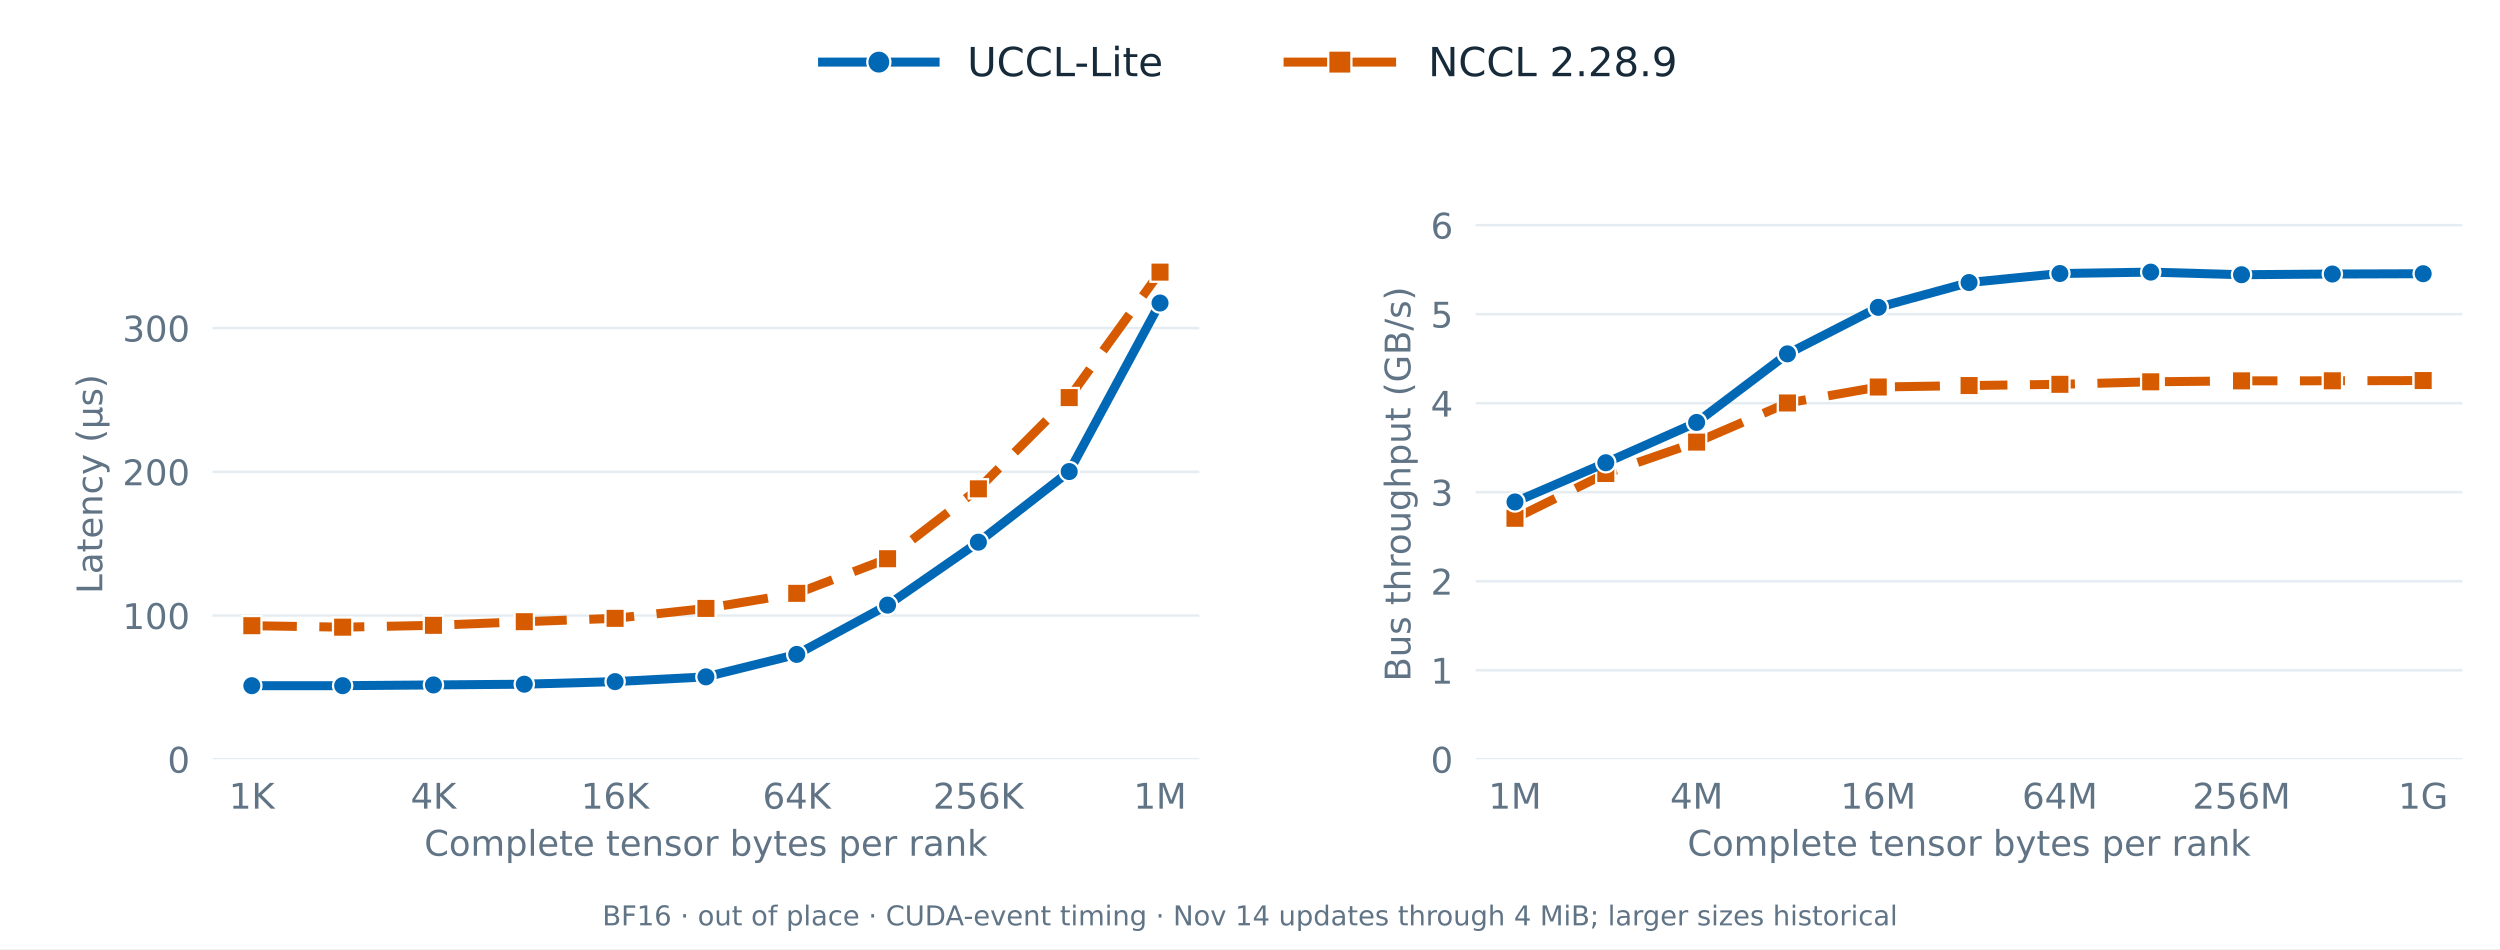
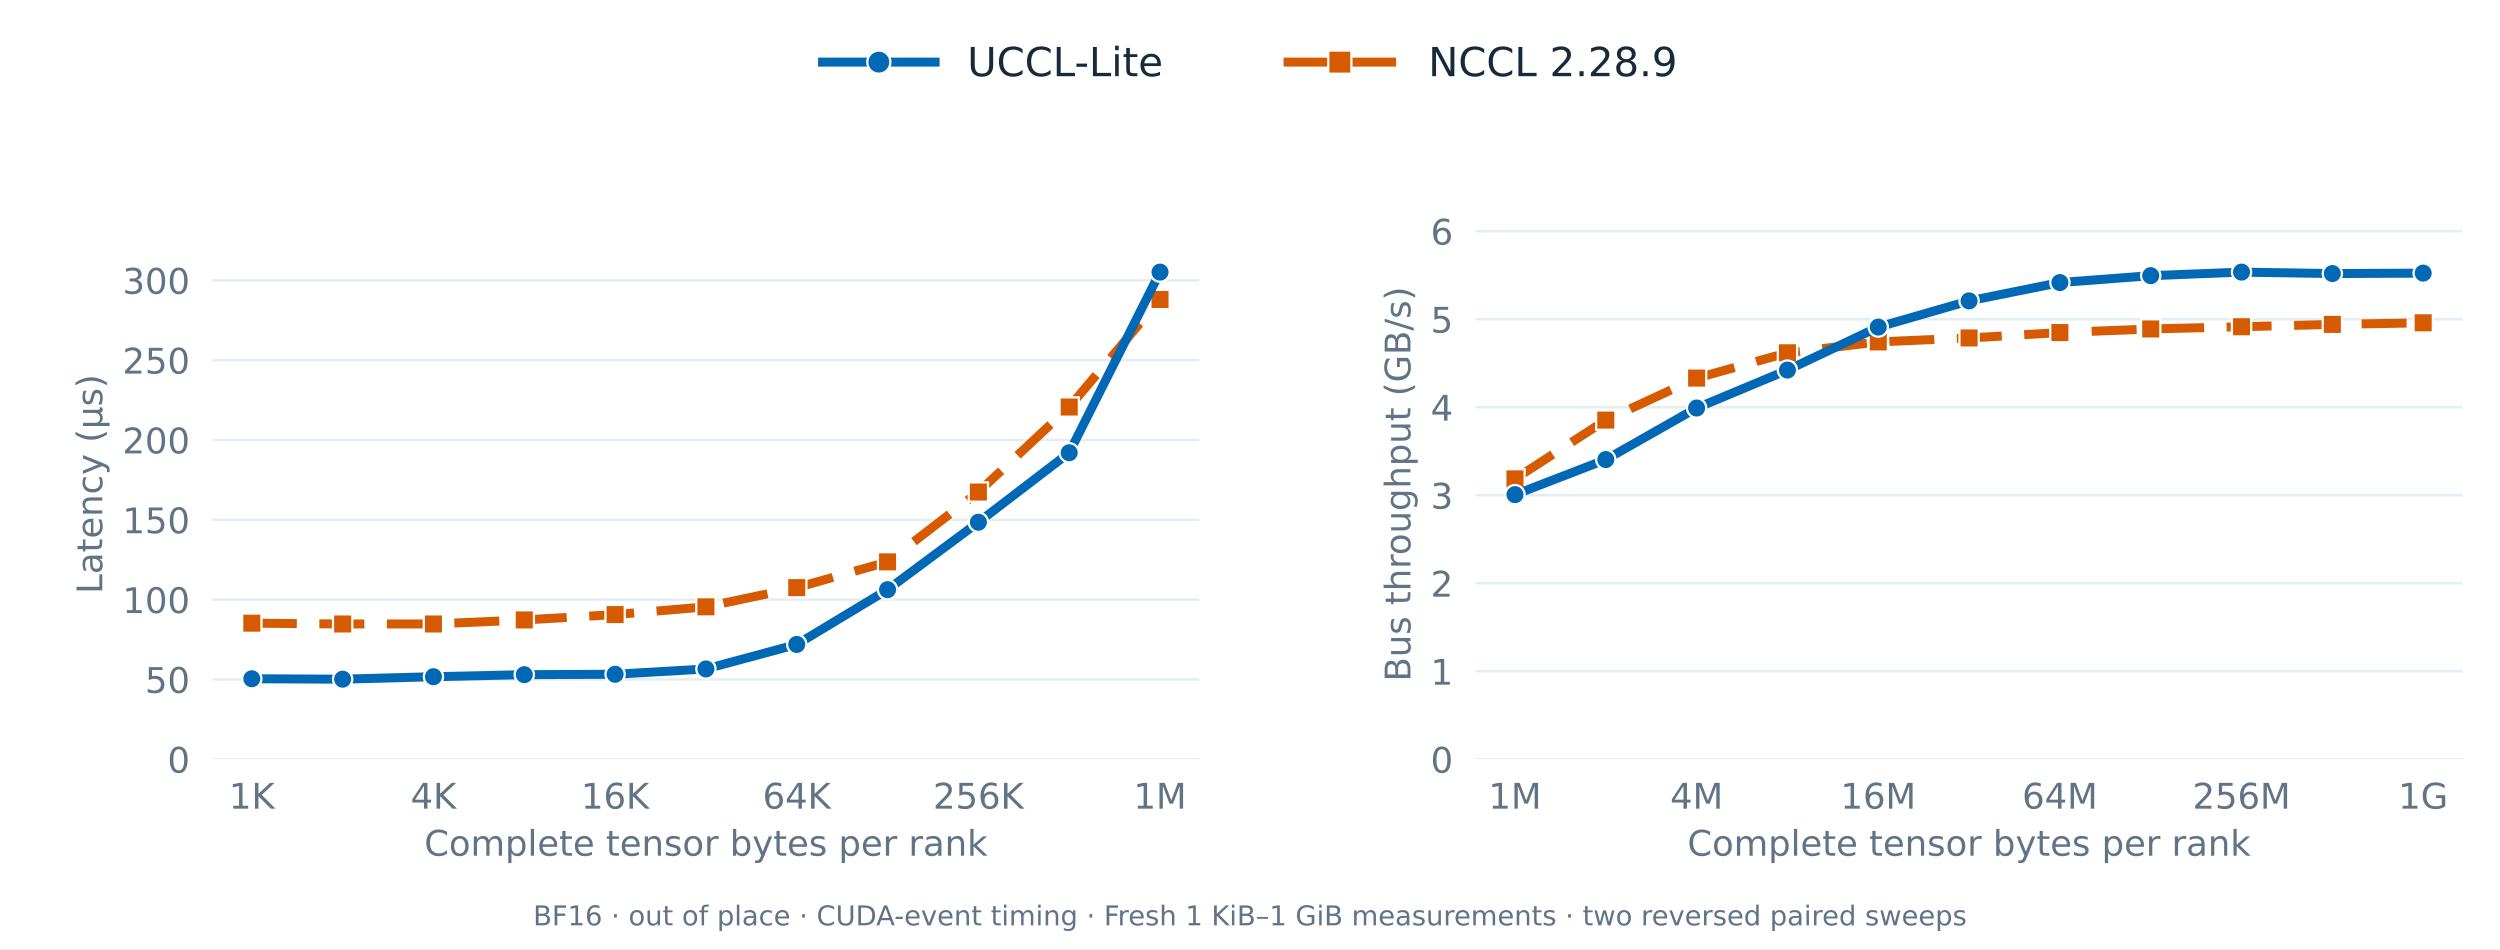
<svg xmlns="http://www.w3.org/2000/svg" xmlns:xlink="http://www.w3.org/1999/xlink" width="777.6pt" height="295.2pt" viewBox="0 0 777.6 295.2" version="1.1">
  <defs>
    <style type="text/css">*{stroke-linejoin: round; stroke-linecap: butt}</style>
  </defs>
  <g id="figure_1">
    <g id="patch_1">
      <path d="M 0 295.2 L 777.6 295.2 L 777.6 0 L 0 0 z " style="fill: #ffffff" />
    </g>
    <g id="axes_1">
      <g id="patch_2">
        <path d="M 66.096 236.16 L 373.043 236.16 L 373.043 64.944 L 66.096 64.944 z " style="fill: #ffffff" />
      </g>
      <g id="matplotlib.axis_1">
        <g id="xtick_1">
          <g id="line2d_1" />
          <g id="text_1">
            <text style="font-size: 11px; font-family: 'DejaVu Sans'; text-anchor: middle; fill: #607486" x="78.327" y="251.518" transform="rotate(-0 78.32651 251.5183)">1K</text>
          </g>
        </g>
        <g id="xtick_2">
          <g id="line2d_2" />
          <g id="text_2">
            <text style="font-size: 11px; font-family: 'DejaVu Sans'; text-anchor: middle; fill: #607486" x="134.824" y="251.518" transform="rotate(-0 134.8238 251.5183)">4K</text>
          </g>
        </g>
        <g id="xtick_3">
          <g id="line2d_3" />
          <g id="text_3">
            <text style="font-size: 11px; font-family: 'DejaVu Sans'; text-anchor: middle; fill: #607486" x="191.321" y="251.518" transform="rotate(-0 191.3211 251.5183)">16K</text>
          </g>
        </g>
        <g id="xtick_4">
          <g id="line2d_4" />
          <g id="text_4">
            <text style="font-size: 11px; font-family: 'DejaVu Sans'; text-anchor: middle; fill: #607486" x="247.818" y="251.518" transform="rotate(-0 247.8183 251.5183)">64K</text>
          </g>
        </g>
        <g id="xtick_5">
          <g id="line2d_5" />
          <g id="text_5">
            <text style="font-size: 11px; font-family: 'DejaVu Sans'; text-anchor: middle; fill: #607486" x="304.316" y="251.518" transform="rotate(-0 304.3156 251.5183)">256K</text>
          </g>
        </g>
        <g id="xtick_6">
          <g id="line2d_6" />
          <g id="text_6">
            <text style="font-size: 11px; font-family: 'DejaVu Sans'; text-anchor: middle; fill: #607486" x="360.813" y="251.518" transform="rotate(-0 360.8129 251.5183)">1M</text>
          </g>
        </g>
        <g id="text_7">
          <text style="font-size: 11px; font-family: 'DejaVu Sans'; text-anchor: middle; fill: #607486" x="219.57" y="266.164" transform="rotate(-0 219.5697 266.1642)">Complete tensor bytes per rank</text>
        </g>
      </g>
      <g id="matplotlib.axis_2">
        <g id="ytick_1">
          <g id="line2d_7">
            <path d="M 66.096 236.16 L 373.043 236.16 " clip-path="url(#pcc9501a2ec)" style="fill: none; stroke: #e6edf2; stroke-width: 0.8; stroke-linecap: square" />
          </g>
          <g id="line2d_8" />
          <g id="text_8">
            <text style="font-size: 11px; font-family: 'DejaVu Sans'; text-anchor: end; fill: #607486" x="59.096" y="240.339" transform="rotate(-0 59.096 240.3391)">0</text>
          </g>
        </g>
        <g id="ytick_2">
          <g id="line2d_9">
-             <path d="M 66.096 191.457 L 373.043 191.457 " clip-path="url(#pcc9501a2ec)" style="fill: none; stroke: #e6edf2; stroke-width: 0.8; stroke-linecap: square" />
+             <path d="M 66.096 211.333 L 373.043 211.333 " clip-path="url(#pcc9501a2ec)" style="fill: none; stroke: #e6edf2; stroke-width: 0.8; stroke-linecap: square" />
          </g>
          <g id="line2d_10" />
          <g id="text_9">
-             <text style="font-size: 11px; font-family: 'DejaVu Sans'; text-anchor: end; fill: #607486" x="59.096" y="195.636" transform="rotate(-0 59.096 195.636)">100</text>
+             <text style="font-size: 11px; font-family: 'DejaVu Sans'; text-anchor: end; fill: #607486" x="59.096" y="215.512" transform="rotate(-0 59.096 215.5124)">50</text>
          </g>
        </g>
        <g id="ytick_3">
          <g id="line2d_11">
-             <path d="M 66.096 146.754 L 373.043 146.754 " clip-path="url(#pcc9501a2ec)" style="fill: none; stroke: #e6edf2; stroke-width: 0.8; stroke-linecap: square" />
+             <path d="M 66.096 186.507 L 373.043 186.507 " clip-path="url(#pcc9501a2ec)" style="fill: none; stroke: #e6edf2; stroke-width: 0.8; stroke-linecap: square" />
          </g>
          <g id="line2d_12" />
          <g id="text_10">
-             <text style="font-size: 11px; font-family: 'DejaVu Sans'; text-anchor: end; fill: #607486" x="59.096" y="150.933" transform="rotate(-0 59.096 150.9329)">200</text>
+             <text style="font-size: 11px; font-family: 'DejaVu Sans'; text-anchor: end; fill: #607486" x="59.096" y="190.686" transform="rotate(-0 59.096 190.6857)">100</text>
          </g>
        </g>
        <g id="ytick_4">
          <g id="line2d_13">
-             <path d="M 66.096 102.051 L 373.043 102.051 " clip-path="url(#pcc9501a2ec)" style="fill: none; stroke: #e6edf2; stroke-width: 0.8; stroke-linecap: square" />
+             <path d="M 66.096 161.68 L 373.043 161.68 " clip-path="url(#pcc9501a2ec)" style="fill: none; stroke: #e6edf2; stroke-width: 0.8; stroke-linecap: square" />
          </g>
          <g id="line2d_14" />
          <g id="text_11">
-             <text style="font-size: 11px; font-family: 'DejaVu Sans'; text-anchor: end; fill: #607486" x="59.096" y="106.23" transform="rotate(-0 59.096 106.2297)">300</text>
-           </g>
-         </g>
-         <g id="text_12">
+             <text style="font-size: 11px; font-family: 'DejaVu Sans'; text-anchor: end; fill: #607486" x="59.096" y="165.859" transform="rotate(-0 59.096 165.8589)">150</text>
+           </g>
+         </g>
+         <g id="ytick_5">
+           <g id="line2d_15">
+             <path d="M 66.096 136.853 L 373.043 136.853 " clip-path="url(#pcc9501a2ec)" style="fill: none; stroke: #e6edf2; stroke-width: 0.8; stroke-linecap: square" />
+           </g>
+           <g id="line2d_16" />
+           <g id="text_12">
+             <text style="font-size: 11px; font-family: 'DejaVu Sans'; text-anchor: end; fill: #607486" x="59.096" y="141.032" transform="rotate(-0 59.096 141.0322)">200</text>
+           </g>
+         </g>
+         <g id="ytick_6">
+           <g id="line2d_17">
+             <path d="M 66.096 112.026 L 373.043 112.026 " clip-path="url(#pcc9501a2ec)" style="fill: none; stroke: #e6edf2; stroke-width: 0.8; stroke-linecap: square" />
+           </g>
+           <g id="line2d_18" />
+           <g id="text_13">
+             <text style="font-size: 11px; font-family: 'DejaVu Sans'; text-anchor: end; fill: #607486" x="59.096" y="116.205" transform="rotate(-0 59.096 116.2054)">250</text>
+           </g>
+         </g>
+         <g id="ytick_7">
+           <g id="line2d_19">
+             <path d="M 66.096 87.2 L 373.043 87.2 " clip-path="url(#pcc9501a2ec)" style="fill: none; stroke: #e6edf2; stroke-width: 0.8; stroke-linecap: square" />
+           </g>
+           <g id="line2d_20" />
+           <g id="text_14">
+             <text style="font-size: 11px; font-family: 'DejaVu Sans'; text-anchor: end; fill: #607486" x="59.096" y="91.379" transform="rotate(-0 59.096 91.3787)">300</text>
+           </g>
+         </g>
+         <g id="text_15">
          <text style="font-size: 11px; font-family: 'DejaVu Sans'; text-anchor: middle; fill: #607486" x="31.812" y="150.552" transform="rotate(-90 31.81209 150.552)">Latency (µs)</text>
        </g>
      </g>
-       <g id="line2d_15">
-         <path d="M 78.327 194.618 L 106.575 195.076 L 134.824 194.504 L 163.072 193.37 L 191.321 192.329 L 219.57 189.24 L 247.818 184.555 L 276.067 173.79 L 304.316 152.047 L 332.564 123.665 L 360.813 84.641 " clip-path="url(#pcc9501a2ec)" style="fill: none; stroke-dasharray: 14,7; stroke-dashoffset: 0; stroke: #d65a00; stroke-width: 2.8" />
+       <g id="line2d_21">
+         <path d="M 78.327 193.831 L 106.575 194.086 L 134.824 194.086 L 163.072 192.822 L 191.321 191.162 L 219.57 188.747 L 247.818 182.773 L 276.067 174.764 L 304.316 153.044 L 332.564 126.597 L 360.813 93.158 " clip-path="url(#pcc9501a2ec)" style="fill: none; stroke-dasharray: 14,7; stroke-dashoffset: 0; stroke: #d65a00; stroke-width: 2.8" />
        <defs>
          <path id="mbd1e659322" d="M -3 3 L 3 3 L 3 -3 L -3 -3 z " style="stroke: #ffffff; stroke-width: 0.7; stroke-linejoin: miter" />
        </defs>
        <g clip-path="url(#pcc9501a2ec)">
-           <use xlink:href="#mbd1e659322" x="78.327" y="194.618" style="fill: #d65a00; stroke: #ffffff; stroke-width: 0.7; stroke-linejoin: miter" />
-           <use xlink:href="#mbd1e659322" x="106.575" y="195.076" style="fill: #d65a00; stroke: #ffffff; stroke-width: 0.7; stroke-linejoin: miter" />
-           <use xlink:href="#mbd1e659322" x="134.824" y="194.504" style="fill: #d65a00; stroke: #ffffff; stroke-width: 0.7; stroke-linejoin: miter" />
-           <use xlink:href="#mbd1e659322" x="163.072" y="193.37" style="fill: #d65a00; stroke: #ffffff; stroke-width: 0.7; stroke-linejoin: miter" />
-           <use xlink:href="#mbd1e659322" x="191.321" y="192.329" style="fill: #d65a00; stroke: #ffffff; stroke-width: 0.7; stroke-linejoin: miter" />
-           <use xlink:href="#mbd1e659322" x="219.57" y="189.24" style="fill: #d65a00; stroke: #ffffff; stroke-width: 0.7; stroke-linejoin: miter" />
-           <use xlink:href="#mbd1e659322" x="247.818" y="184.555" style="fill: #d65a00; stroke: #ffffff; stroke-width: 0.7; stroke-linejoin: miter" />
-           <use xlink:href="#mbd1e659322" x="276.067" y="173.79" style="fill: #d65a00; stroke: #ffffff; stroke-width: 0.7; stroke-linejoin: miter" />
-           <use xlink:href="#mbd1e659322" x="304.316" y="152.047" style="fill: #d65a00; stroke: #ffffff; stroke-width: 0.7; stroke-linejoin: miter" />
-           <use xlink:href="#mbd1e659322" x="332.564" y="123.665" style="fill: #d65a00; stroke: #ffffff; stroke-width: 0.7; stroke-linejoin: miter" />
-           <use xlink:href="#mbd1e659322" x="360.813" y="84.641" style="fill: #d65a00; stroke: #ffffff; stroke-width: 0.7; stroke-linejoin: miter" />
-         </g>
-       </g>
-       <g id="line2d_16">
-         <path d="M 78.327 213.276 L 106.575 213.272 L 134.824 213.043 L 163.072 212.814 L 191.321 212.013 L 219.57 210.525 L 247.818 203.545 L 276.067 188.213 L 304.316 168.64 L 332.564 146.671 L 360.813 94.254 " clip-path="url(#pcc9501a2ec)" style="fill: none; stroke: #0068b5; stroke-width: 2.8; stroke-linecap: square" />
+           <use xlink:href="#mbd1e659322" x="78.327" y="193.831" style="fill: #d65a00; stroke: #ffffff; stroke-width: 0.7; stroke-linejoin: miter" />
+           <use xlink:href="#mbd1e659322" x="106.575" y="194.086" style="fill: #d65a00; stroke: #ffffff; stroke-width: 0.7; stroke-linejoin: miter" />
+           <use xlink:href="#mbd1e659322" x="134.824" y="194.086" style="fill: #d65a00; stroke: #ffffff; stroke-width: 0.7; stroke-linejoin: miter" />
+           <use xlink:href="#mbd1e659322" x="163.072" y="192.822" style="fill: #d65a00; stroke: #ffffff; stroke-width: 0.7; stroke-linejoin: miter" />
+           <use xlink:href="#mbd1e659322" x="191.321" y="191.162" style="fill: #d65a00; stroke: #ffffff; stroke-width: 0.7; stroke-linejoin: miter" />
+           <use xlink:href="#mbd1e659322" x="219.57" y="188.747" style="fill: #d65a00; stroke: #ffffff; stroke-width: 0.7; stroke-linejoin: miter" />
+           <use xlink:href="#mbd1e659322" x="247.818" y="182.773" style="fill: #d65a00; stroke: #ffffff; stroke-width: 0.7; stroke-linejoin: miter" />
+           <use xlink:href="#mbd1e659322" x="276.067" y="174.764" style="fill: #d65a00; stroke: #ffffff; stroke-width: 0.7; stroke-linejoin: miter" />
+           <use xlink:href="#mbd1e659322" x="304.316" y="153.044" style="fill: #d65a00; stroke: #ffffff; stroke-width: 0.7; stroke-linejoin: miter" />
+           <use xlink:href="#mbd1e659322" x="332.564" y="126.597" style="fill: #d65a00; stroke: #ffffff; stroke-width: 0.7; stroke-linejoin: miter" />
+           <use xlink:href="#mbd1e659322" x="360.813" y="93.158" style="fill: #d65a00; stroke: #ffffff; stroke-width: 0.7; stroke-linejoin: miter" />
+         </g>
+       </g>
+       <g id="line2d_22">
+         <path d="M 78.327 211.119 L 106.575 211.254 L 134.824 210.483 L 163.072 209.848 L 191.321 209.724 L 219.57 208.068 L 247.818 200.441 L 276.067 183.408 L 304.316 162.435 L 332.564 140.825 L 360.813 84.641 " clip-path="url(#pcc9501a2ec)" style="fill: none; stroke: #0068b5; stroke-width: 2.8; stroke-linecap: square" />
        <defs>
          <path id="me8a90994ab" d="M 0 3 C 0.796 3 1.559 2.684 2.121 2.121 C 2.684 1.559 3 0.796 3 0 C 3 -0.796 2.684 -1.559 2.121 -2.121 C 1.559 -2.684 0.796 -3 0 -3 C -0.796 -3 -1.559 -2.684 -2.121 -2.121 C -2.684 -1.559 -3 -0.796 -3 0 C -3 0.796 -2.684 1.559 -2.121 2.121 C -1.559 2.684 -0.796 3 0 3 z " style="stroke: #ffffff; stroke-width: 0.7" />
        </defs>
        <g clip-path="url(#pcc9501a2ec)">
-           <use xlink:href="#me8a90994ab" x="78.327" y="213.276" style="fill: #0068b5; stroke: #ffffff; stroke-width: 0.7" />
-           <use xlink:href="#me8a90994ab" x="106.575" y="213.272" style="fill: #0068b5; stroke: #ffffff; stroke-width: 0.7" />
-           <use xlink:href="#me8a90994ab" x="134.824" y="213.043" style="fill: #0068b5; stroke: #ffffff; stroke-width: 0.7" />
-           <use xlink:href="#me8a90994ab" x="163.072" y="212.814" style="fill: #0068b5; stroke: #ffffff; stroke-width: 0.7" />
-           <use xlink:href="#me8a90994ab" x="191.321" y="212.013" style="fill: #0068b5; stroke: #ffffff; stroke-width: 0.7" />
-           <use xlink:href="#me8a90994ab" x="219.57" y="210.525" style="fill: #0068b5; stroke: #ffffff; stroke-width: 0.7" />
-           <use xlink:href="#me8a90994ab" x="247.818" y="203.545" style="fill: #0068b5; stroke: #ffffff; stroke-width: 0.7" />
-           <use xlink:href="#me8a90994ab" x="276.067" y="188.213" style="fill: #0068b5; stroke: #ffffff; stroke-width: 0.7" />
-           <use xlink:href="#me8a90994ab" x="304.316" y="168.64" style="fill: #0068b5; stroke: #ffffff; stroke-width: 0.7" />
-           <use xlink:href="#me8a90994ab" x="332.564" y="146.671" style="fill: #0068b5; stroke: #ffffff; stroke-width: 0.7" />
-           <use xlink:href="#me8a90994ab" x="360.813" y="94.254" style="fill: #0068b5; stroke: #ffffff; stroke-width: 0.7" />
+           <use xlink:href="#me8a90994ab" x="78.327" y="211.119" style="fill: #0068b5; stroke: #ffffff; stroke-width: 0.7" />
+           <use xlink:href="#me8a90994ab" x="106.575" y="211.254" style="fill: #0068b5; stroke: #ffffff; stroke-width: 0.7" />
+           <use xlink:href="#me8a90994ab" x="134.824" y="210.483" style="fill: #0068b5; stroke: #ffffff; stroke-width: 0.7" />
+           <use xlink:href="#me8a90994ab" x="163.072" y="209.848" style="fill: #0068b5; stroke: #ffffff; stroke-width: 0.7" />
+           <use xlink:href="#me8a90994ab" x="191.321" y="209.724" style="fill: #0068b5; stroke: #ffffff; stroke-width: 0.7" />
+           <use xlink:href="#me8a90994ab" x="219.57" y="208.068" style="fill: #0068b5; stroke: #ffffff; stroke-width: 0.7" />
+           <use xlink:href="#me8a90994ab" x="247.818" y="200.441" style="fill: #0068b5; stroke: #ffffff; stroke-width: 0.7" />
+           <use xlink:href="#me8a90994ab" x="276.067" y="183.408" style="fill: #0068b5; stroke: #ffffff; stroke-width: 0.7" />
+           <use xlink:href="#me8a90994ab" x="304.316" y="162.435" style="fill: #0068b5; stroke: #ffffff; stroke-width: 0.7" />
+           <use xlink:href="#me8a90994ab" x="332.564" y="140.825" style="fill: #0068b5; stroke: #ffffff; stroke-width: 0.7" />
+           <use xlink:href="#me8a90994ab" x="360.813" y="84.641" style="fill: #0068b5; stroke: #ffffff; stroke-width: 0.7" />
        </g>
      </g>
    </g>
    <g id="axes_2">
      <g id="patch_3">
        <path d="M 458.989 236.16 L 765.936 236.16 L 765.936 64.944 L 458.989 64.944 z " style="fill: #ffffff" />
      </g>
      <g id="matplotlib.axis_3">
        <g id="xtick_7">
-           <g id="line2d_17" />
-           <g id="text_13">
+           <g id="line2d_23" />
+           <g id="text_16">
            <text style="font-size: 11px; font-family: 'DejaVu Sans'; text-anchor: middle; fill: #607486" x="471.219" y="251.518" transform="rotate(-0 471.2191 251.5183)">1M</text>
          </g>
        </g>
        <g id="xtick_8">
-           <g id="line2d_18" />
-           <g id="text_14">
+           <g id="line2d_24" />
+           <g id="text_17">
            <text style="font-size: 11px; font-family: 'DejaVu Sans'; text-anchor: middle; fill: #607486" x="527.716" y="251.518" transform="rotate(-0 527.7164 251.5183)">4M</text>
          </g>
        </g>
        <g id="xtick_9">
-           <g id="line2d_19" />
-           <g id="text_15">
+           <g id="line2d_25" />
+           <g id="text_18">
            <text style="font-size: 11px; font-family: 'DejaVu Sans'; text-anchor: middle; fill: #607486" x="584.214" y="251.518" transform="rotate(-0 584.2137 251.5183)">16M</text>
          </g>
        </g>
        <g id="xtick_10">
-           <g id="line2d_20" />
-           <g id="text_16">
+           <g id="line2d_26" />
+           <g id="text_19">
            <text style="font-size: 11px; font-family: 'DejaVu Sans'; text-anchor: middle; fill: #607486" x="640.711" y="251.518" transform="rotate(-0 640.711 251.5183)">64M</text>
          </g>
        </g>
        <g id="xtick_11">
-           <g id="line2d_21" />
-           <g id="text_17">
+           <g id="line2d_27" />
+           <g id="text_20">
            <text style="font-size: 11px; font-family: 'DejaVu Sans'; text-anchor: middle; fill: #607486" x="697.208" y="251.518" transform="rotate(-0 697.2082 251.5183)">256M</text>
          </g>
        </g>
        <g id="xtick_12">
-           <g id="line2d_22" />
-           <g id="text_18">
+           <g id="line2d_28" />
+           <g id="text_21">
            <text style="font-size: 11px; font-family: 'DejaVu Sans'; text-anchor: middle; fill: #607486" x="753.705" y="251.518" transform="rotate(-0 753.7055 251.5183)">1G</text>
          </g>
        </g>
-         <g id="text_19">
+         <g id="text_22">
          <text style="font-size: 11px; font-family: 'DejaVu Sans'; text-anchor: middle; fill: #607486" x="612.462" y="266.164" transform="rotate(-0 612.4623 266.1642)">Complete tensor bytes per rank</text>
        </g>
      </g>
      <g id="matplotlib.axis_4">
-         <g id="ytick_5">
-           <g id="line2d_23">
-             <path d="M 458.989 236.16 L 765.936 236.16 " clip-path="url(#pd6201156bf)" style="fill: none; stroke: #e6edf2; stroke-width: 0.8; stroke-linecap: square" />
-           </g>
-           <g id="line2d_24" />
-           <g id="text_20">
-             <text style="font-size: 11px; font-family: 'DejaVu Sans'; text-anchor: end; fill: #607486" x="451.989" y="240.339" transform="rotate(-0 451.9886 240.3391)">0</text>
-           </g>
-         </g>
-         <g id="ytick_6">
-           <g id="line2d_25">
-             <path d="M 458.989 208.471 L 765.936 208.471 " clip-path="url(#pd6201156bf)" style="fill: none; stroke: #e6edf2; stroke-width: 0.8; stroke-linecap: square" />
-           </g>
-           <g id="line2d_26" />
-           <g id="text_21">
-             <text style="font-size: 11px; font-family: 'DejaVu Sans'; text-anchor: end; fill: #607486" x="451.989" y="212.65" transform="rotate(-0 451.9886 212.6501)">1</text>
-           </g>
-         </g>
-         <g id="ytick_7">
-           <g id="line2d_27">
-             <path d="M 458.989 180.782 L 765.936 180.782 " clip-path="url(#pd6201156bf)" style="fill: none; stroke: #e6edf2; stroke-width: 0.8; stroke-linecap: square" />
-           </g>
-           <g id="line2d_28" />
-           <g id="text_22">
-             <text style="font-size: 11px; font-family: 'DejaVu Sans'; text-anchor: end; fill: #607486" x="451.989" y="184.961" transform="rotate(-0 451.9886 184.961)">2</text>
-           </g>
-         </g>
        <g id="ytick_8">
          <g id="line2d_29">
-             <path d="M 458.989 153.093 L 765.936 153.093 " clip-path="url(#pd6201156bf)" style="fill: none; stroke: #e6edf2; stroke-width: 0.8; stroke-linecap: square" />
+             <path d="M 458.989 236.16 L 765.936 236.16 " clip-path="url(#pd6201156bf)" style="fill: none; stroke: #e6edf2; stroke-width: 0.8; stroke-linecap: square" />
          </g>
          <g id="line2d_30" />
          <g id="text_23">
-             <text style="font-size: 11px; font-family: 'DejaVu Sans'; text-anchor: end; fill: #607486" x="451.989" y="157.272" transform="rotate(-0 451.9886 157.272)">3</text>
+             <text style="font-size: 11px; font-family: 'DejaVu Sans'; text-anchor: end; fill: #607486" x="451.989" y="240.339" transform="rotate(-0 451.9886 240.3391)">0</text>
          </g>
        </g>
        <g id="ytick_9">
          <g id="line2d_31">
-             <path d="M 458.989 125.404 L 765.936 125.404 " clip-path="url(#pd6201156bf)" style="fill: none; stroke: #e6edf2; stroke-width: 0.8; stroke-linecap: square" />
+             <path d="M 458.989 208.786 L 765.936 208.786 " clip-path="url(#pd6201156bf)" style="fill: none; stroke: #e6edf2; stroke-width: 0.8; stroke-linecap: square" />
          </g>
          <g id="line2d_32" />
          <g id="text_24">
-             <text style="font-size: 11px; font-family: 'DejaVu Sans'; text-anchor: end; fill: #607486" x="451.989" y="129.583" transform="rotate(-0 451.9886 129.5829)">4</text>
+             <text style="font-size: 11px; font-family: 'DejaVu Sans'; text-anchor: end; fill: #607486" x="451.989" y="212.965" transform="rotate(-0 451.9886 212.9648)">1</text>
          </g>
        </g>
        <g id="ytick_10">
          <g id="line2d_33">
-             <path d="M 458.989 97.715 L 765.936 97.715 " clip-path="url(#pd6201156bf)" style="fill: none; stroke: #e6edf2; stroke-width: 0.8; stroke-linecap: square" />
+             <path d="M 458.989 181.411 L 765.936 181.411 " clip-path="url(#pd6201156bf)" style="fill: none; stroke: #e6edf2; stroke-width: 0.8; stroke-linecap: square" />
          </g>
          <g id="line2d_34" />
          <g id="text_25">
-             <text style="font-size: 11px; font-family: 'DejaVu Sans'; text-anchor: end; fill: #607486" x="451.989" y="101.894" transform="rotate(-0 451.9886 101.8939)">5</text>
+             <text style="font-size: 11px; font-family: 'DejaVu Sans'; text-anchor: end; fill: #607486" x="451.989" y="185.591" transform="rotate(-0 451.9886 185.5906)">2</text>
          </g>
        </g>
        <g id="ytick_11">
          <g id="line2d_35">
-             <path d="M 458.989 70.026 L 765.936 70.026 " clip-path="url(#pd6201156bf)" style="fill: none; stroke: #e6edf2; stroke-width: 0.8; stroke-linecap: square" />
+             <path d="M 458.989 154.037 L 765.936 154.037 " clip-path="url(#pd6201156bf)" style="fill: none; stroke: #e6edf2; stroke-width: 0.8; stroke-linecap: square" />
          </g>
          <g id="line2d_36" />
          <g id="text_26">
-             <text style="font-size: 11px; font-family: 'DejaVu Sans'; text-anchor: end; fill: #607486" x="451.989" y="74.205" transform="rotate(-0 451.9886 74.20482)">6</text>
-           </g>
-         </g>
-         <g id="text_27">
+             <text style="font-size: 11px; font-family: 'DejaVu Sans'; text-anchor: end; fill: #607486" x="451.989" y="158.216" transform="rotate(-0 451.9886 158.2163)">3</text>
+           </g>
+         </g>
+         <g id="ytick_12">
+           <g id="line2d_37">
+             <path d="M 458.989 126.663 L 765.936 126.663 " clip-path="url(#pd6201156bf)" style="fill: none; stroke: #e6edf2; stroke-width: 0.8; stroke-linecap: square" />
+           </g>
+           <g id="line2d_38" />
+           <g id="text_27">
+             <text style="font-size: 11px; font-family: 'DejaVu Sans'; text-anchor: end; fill: #607486" x="451.989" y="130.842" transform="rotate(-0 451.9886 130.842)">4</text>
+           </g>
+         </g>
+         <g id="ytick_13">
+           <g id="line2d_39">
+             <path d="M 458.989 99.289 L 765.936 99.289 " clip-path="url(#pd6201156bf)" style="fill: none; stroke: #e6edf2; stroke-width: 0.8; stroke-linecap: square" />
+           </g>
+           <g id="line2d_40" />
+           <g id="text_28">
+             <text style="font-size: 11px; font-family: 'DejaVu Sans'; text-anchor: end; fill: #607486" x="451.989" y="103.468" transform="rotate(-0 451.9886 103.4677)">5</text>
+           </g>
+         </g>
+         <g id="ytick_14">
+           <g id="line2d_41">
+             <path d="M 458.989 71.914 L 765.936 71.914 " clip-path="url(#pd6201156bf)" style="fill: none; stroke: #e6edf2; stroke-width: 0.8; stroke-linecap: square" />
+           </g>
+           <g id="line2d_42" />
+           <g id="text_29">
+             <text style="font-size: 11px; font-family: 'DejaVu Sans'; text-anchor: end; fill: #607486" x="451.989" y="76.093" transform="rotate(-0 451.9886 76.09338)">6</text>
+           </g>
+         </g>
+         <g id="text_30">
          <text style="font-size: 11px; font-family: 'DejaVu Sans'; text-anchor: middle; fill: #607486" x="438.702" y="150.552" transform="rotate(-90 438.7022 150.552)">Bus throughput (GB/s)</text>
        </g>
      </g>
-       <g id="line2d_37">
-         <path d="M 471.219 161.207 L 499.468 147.277 L 527.716 137.514 L 555.965 125.342 L 584.214 120.38 L 612.462 119.923 L 640.711 119.539 L 668.96 118.758 L 697.208 118.462 L 725.457 118.44 L 753.705 118.366 " clip-path="url(#pd6201156bf)" style="fill: none; stroke-dasharray: 14,7; stroke-dashoffset: 0; stroke: #d65a00; stroke-width: 2.8" />
+       <g id="line2d_43">
+         <path d="M 471.219 148.952 L 499.468 130.666 L 527.716 117.599 L 555.965 109.73 L 584.214 106.353 L 612.462 105.124 L 640.711 103.442 L 668.96 102.318 L 697.208 101.627 L 725.457 100.906 L 753.705 100.402 " clip-path="url(#pd6201156bf)" style="fill: none; stroke-dasharray: 14,7; stroke-dashoffset: 0; stroke: #d65a00; stroke-width: 2.8" />
        <g clip-path="url(#pd6201156bf)">
-           <use xlink:href="#mbd1e659322" x="471.219" y="161.207" style="fill: #d65a00; stroke: #ffffff; stroke-width: 0.7; stroke-linejoin: miter" />
-           <use xlink:href="#mbd1e659322" x="499.468" y="147.277" style="fill: #d65a00; stroke: #ffffff; stroke-width: 0.7; stroke-linejoin: miter" />
-           <use xlink:href="#mbd1e659322" x="527.716" y="137.514" style="fill: #d65a00; stroke: #ffffff; stroke-width: 0.7; stroke-linejoin: miter" />
-           <use xlink:href="#mbd1e659322" x="555.965" y="125.342" style="fill: #d65a00; stroke: #ffffff; stroke-width: 0.7; stroke-linejoin: miter" />
-           <use xlink:href="#mbd1e659322" x="584.214" y="120.38" style="fill: #d65a00; stroke: #ffffff; stroke-width: 0.7; stroke-linejoin: miter" />
-           <use xlink:href="#mbd1e659322" x="612.462" y="119.923" style="fill: #d65a00; stroke: #ffffff; stroke-width: 0.7; stroke-linejoin: miter" />
-           <use xlink:href="#mbd1e659322" x="640.711" y="119.539" style="fill: #d65a00; stroke: #ffffff; stroke-width: 0.7; stroke-linejoin: miter" />
-           <use xlink:href="#mbd1e659322" x="668.96" y="118.758" style="fill: #d65a00; stroke: #ffffff; stroke-width: 0.7; stroke-linejoin: miter" />
-           <use xlink:href="#mbd1e659322" x="697.208" y="118.462" style="fill: #d65a00; stroke: #ffffff; stroke-width: 0.7; stroke-linejoin: miter" />
-           <use xlink:href="#mbd1e659322" x="725.457" y="118.44" style="fill: #d65a00; stroke: #ffffff; stroke-width: 0.7; stroke-linejoin: miter" />
-           <use xlink:href="#mbd1e659322" x="753.705" y="118.366" style="fill: #d65a00; stroke: #ffffff; stroke-width: 0.7; stroke-linejoin: miter" />
-         </g>
-       </g>
-       <g id="line2d_38">
-         <path d="M 471.219 156.13 L 499.468 143.932 L 527.716 131.396 L 555.965 110.064 L 584.214 95.597 L 612.462 87.878 L 640.711 85.07 L 668.96 84.641 L 697.208 85.45 L 725.457 85.232 L 753.705 85.136 " clip-path="url(#pd6201156bf)" style="fill: none; stroke: #0068b5; stroke-width: 2.8; stroke-linecap: square" />
+           <use xlink:href="#mbd1e659322" x="471.219" y="148.952" style="fill: #d65a00; stroke: #ffffff; stroke-width: 0.7; stroke-linejoin: miter" />
+           <use xlink:href="#mbd1e659322" x="499.468" y="130.666" style="fill: #d65a00; stroke: #ffffff; stroke-width: 0.7; stroke-linejoin: miter" />
+           <use xlink:href="#mbd1e659322" x="527.716" y="117.599" style="fill: #d65a00; stroke: #ffffff; stroke-width: 0.7; stroke-linejoin: miter" />
+           <use xlink:href="#mbd1e659322" x="555.965" y="109.73" style="fill: #d65a00; stroke: #ffffff; stroke-width: 0.7; stroke-linejoin: miter" />
+           <use xlink:href="#mbd1e659322" x="584.214" y="106.353" style="fill: #d65a00; stroke: #ffffff; stroke-width: 0.7; stroke-linejoin: miter" />
+           <use xlink:href="#mbd1e659322" x="612.462" y="105.124" style="fill: #d65a00; stroke: #ffffff; stroke-width: 0.7; stroke-linejoin: miter" />
+           <use xlink:href="#mbd1e659322" x="640.711" y="103.442" style="fill: #d65a00; stroke: #ffffff; stroke-width: 0.7; stroke-linejoin: miter" />
+           <use xlink:href="#mbd1e659322" x="668.96" y="102.318" style="fill: #d65a00; stroke: #ffffff; stroke-width: 0.7; stroke-linejoin: miter" />
+           <use xlink:href="#mbd1e659322" x="697.208" y="101.627" style="fill: #d65a00; stroke: #ffffff; stroke-width: 0.7; stroke-linejoin: miter" />
+           <use xlink:href="#mbd1e659322" x="725.457" y="100.906" style="fill: #d65a00; stroke: #ffffff; stroke-width: 0.7; stroke-linejoin: miter" />
+           <use xlink:href="#mbd1e659322" x="753.705" y="100.402" style="fill: #d65a00; stroke: #ffffff; stroke-width: 0.7; stroke-linejoin: miter" />
+         </g>
+       </g>
+       <g id="line2d_44">
+         <path d="M 471.219 153.853 L 499.468 142.944 L 527.716 126.907 L 555.965 115.112 L 584.214 101.729 L 612.462 93.585 L 640.711 87.885 L 668.96 85.739 L 697.208 84.641 L 725.457 85.086 L 753.705 84.955 " clip-path="url(#pd6201156bf)" style="fill: none; stroke: #0068b5; stroke-width: 2.8; stroke-linecap: square" />
        <g clip-path="url(#pd6201156bf)">
-           <use xlink:href="#me8a90994ab" x="471.219" y="156.13" style="fill: #0068b5; stroke: #ffffff; stroke-width: 0.7" />
-           <use xlink:href="#me8a90994ab" x="499.468" y="143.932" style="fill: #0068b5; stroke: #ffffff; stroke-width: 0.7" />
-           <use xlink:href="#me8a90994ab" x="527.716" y="131.396" style="fill: #0068b5; stroke: #ffffff; stroke-width: 0.7" />
-           <use xlink:href="#me8a90994ab" x="555.965" y="110.064" style="fill: #0068b5; stroke: #ffffff; stroke-width: 0.7" />
-           <use xlink:href="#me8a90994ab" x="584.214" y="95.597" style="fill: #0068b5; stroke: #ffffff; stroke-width: 0.7" />
-           <use xlink:href="#me8a90994ab" x="612.462" y="87.878" style="fill: #0068b5; stroke: #ffffff; stroke-width: 0.7" />
-           <use xlink:href="#me8a90994ab" x="640.711" y="85.07" style="fill: #0068b5; stroke: #ffffff; stroke-width: 0.7" />
-           <use xlink:href="#me8a90994ab" x="668.96" y="84.641" style="fill: #0068b5; stroke: #ffffff; stroke-width: 0.7" />
-           <use xlink:href="#me8a90994ab" x="697.208" y="85.45" style="fill: #0068b5; stroke: #ffffff; stroke-width: 0.7" />
-           <use xlink:href="#me8a90994ab" x="725.457" y="85.232" style="fill: #0068b5; stroke: #ffffff; stroke-width: 0.7" />
-           <use xlink:href="#me8a90994ab" x="753.705" y="85.136" style="fill: #0068b5; stroke: #ffffff; stroke-width: 0.7" />
-         </g>
-       </g>
-     </g>
-     <g id="text_28">
-       <text style="font-size: 8.5px; font-family: 'DejaVu Sans'; text-anchor: middle; fill: #607486" x="388.8" y="287.82" transform="rotate(-0 388.8 287.82)">BF16 · out of place · CUDA-event timing · Nov 14 updates through 4 MiB; larger sizes historical</text>
+           <use xlink:href="#me8a90994ab" x="471.219" y="153.853" style="fill: #0068b5; stroke: #ffffff; stroke-width: 0.7" />
+           <use xlink:href="#me8a90994ab" x="499.468" y="142.944" style="fill: #0068b5; stroke: #ffffff; stroke-width: 0.7" />
+           <use xlink:href="#me8a90994ab" x="527.716" y="126.907" style="fill: #0068b5; stroke: #ffffff; stroke-width: 0.7" />
+           <use xlink:href="#me8a90994ab" x="555.965" y="115.112" style="fill: #0068b5; stroke: #ffffff; stroke-width: 0.7" />
+           <use xlink:href="#me8a90994ab" x="584.214" y="101.729" style="fill: #0068b5; stroke: #ffffff; stroke-width: 0.7" />
+           <use xlink:href="#me8a90994ab" x="612.462" y="93.585" style="fill: #0068b5; stroke: #ffffff; stroke-width: 0.7" />
+           <use xlink:href="#me8a90994ab" x="640.711" y="87.885" style="fill: #0068b5; stroke: #ffffff; stroke-width: 0.7" />
+           <use xlink:href="#me8a90994ab" x="668.96" y="85.739" style="fill: #0068b5; stroke: #ffffff; stroke-width: 0.7" />
+           <use xlink:href="#me8a90994ab" x="697.208" y="84.641" style="fill: #0068b5; stroke: #ffffff; stroke-width: 0.7" />
+           <use xlink:href="#me8a90994ab" x="725.457" y="85.086" style="fill: #0068b5; stroke: #ffffff; stroke-width: 0.7" />
+           <use xlink:href="#me8a90994ab" x="753.705" y="84.955" style="fill: #0068b5; stroke: #ffffff; stroke-width: 0.7" />
+         </g>
+       </g>
+     </g>
+     <g id="text_31">
+       <text style="font-size: 8.5px; font-family: 'DejaVu Sans'; text-anchor: middle; fill: #607486" x="388.8" y="287.82" transform="rotate(-0 388.8 287.82)">BF16 · out of place · CUDA-event timing · Fresh 1 KiB–1 GiB measurements · two reversed paired sweeps</text>
    </g>
    <g id="legend_1">
-       <g id="line2d_39">
+       <g id="line2d_45">
        <path d="M 255.853 19.325 L 273.353 19.325 L 290.853 19.325 " style="fill: none; stroke: #0068b5; stroke-width: 2.8; stroke-linecap: square" />
        <defs>
          <path id="m99c216711a" d="M 0 3.6 C 0.955 3.6 1.87 3.221 2.546 2.546 C 3.221 1.87 3.6 0.955 3.6 0 C 3.6 -0.955 3.221 -1.87 2.546 -2.546 C 1.87 -3.221 0.955 -3.6 0 -3.6 C -0.955 -3.6 -1.87 -3.221 -2.546 -2.546 C -3.221 -1.87 -3.6 -0.955 -3.6 0 C -3.6 0.955 -3.221 1.87 -2.546 2.546 C -1.87 3.221 -0.955 3.6 0 3.6 z " style="stroke: #ffffff; stroke-width: 0.7" />
        </defs>
        <g>
          <use xlink:href="#m99c216711a" x="273.353" y="19.325" style="fill: #0068b5; stroke: #ffffff; stroke-width: 0.7" />
        </g>
      </g>
-       <g id="text_29">
+       <g id="text_32">
        <text style="font-size: 12.5px; font-family: 'DejaVu Sans'; text-anchor: start; fill: #172a3a" x="300.853" y="23.7" transform="rotate(-0 300.8527 23.70005)">UCCL-Lite</text>
      </g>
-       <g id="line2d_40">
+       <g id="line2d_46">
        <path d="M 399.243 19.325 L 416.743 19.325 L 434.243 19.325 " style="fill: none; stroke-dasharray: 14,7; stroke-dashoffset: 0; stroke: #d65a00; stroke-width: 2.8" />
        <defs>
          <path id="ma80281dc45" d="M -3.6 3.6 L 3.6 3.6 L 3.6 -3.6 L -3.6 -3.6 z " style="stroke: #ffffff; stroke-width: 0.7; stroke-linejoin: miter" />
        </defs>
        <g>
          <use xlink:href="#ma80281dc45" x="416.743" y="19.325" style="fill: #d65a00; stroke: #ffffff; stroke-width: 0.7; stroke-linejoin: miter" />
        </g>
      </g>
-       <g id="text_30">
+       <g id="text_33">
        <text style="font-size: 12.5px; font-family: 'DejaVu Sans'; text-anchor: start; fill: #172a3a" x="444.243" y="23.7" transform="rotate(-0 444.2434 23.70005)">NCCL 2.28.9</text>
      </g>
    </g>
  </g>
  <defs>
    <clipPath id="pcc9501a2ec">
      <rect x="66.096" y="64.944" width="306.947" height="171.216" />
    </clipPath>
    <clipPath id="pd6201156bf">
      <rect x="458.989" y="64.944" width="306.947" height="171.216" />
    </clipPath>
  </defs>
</svg>
